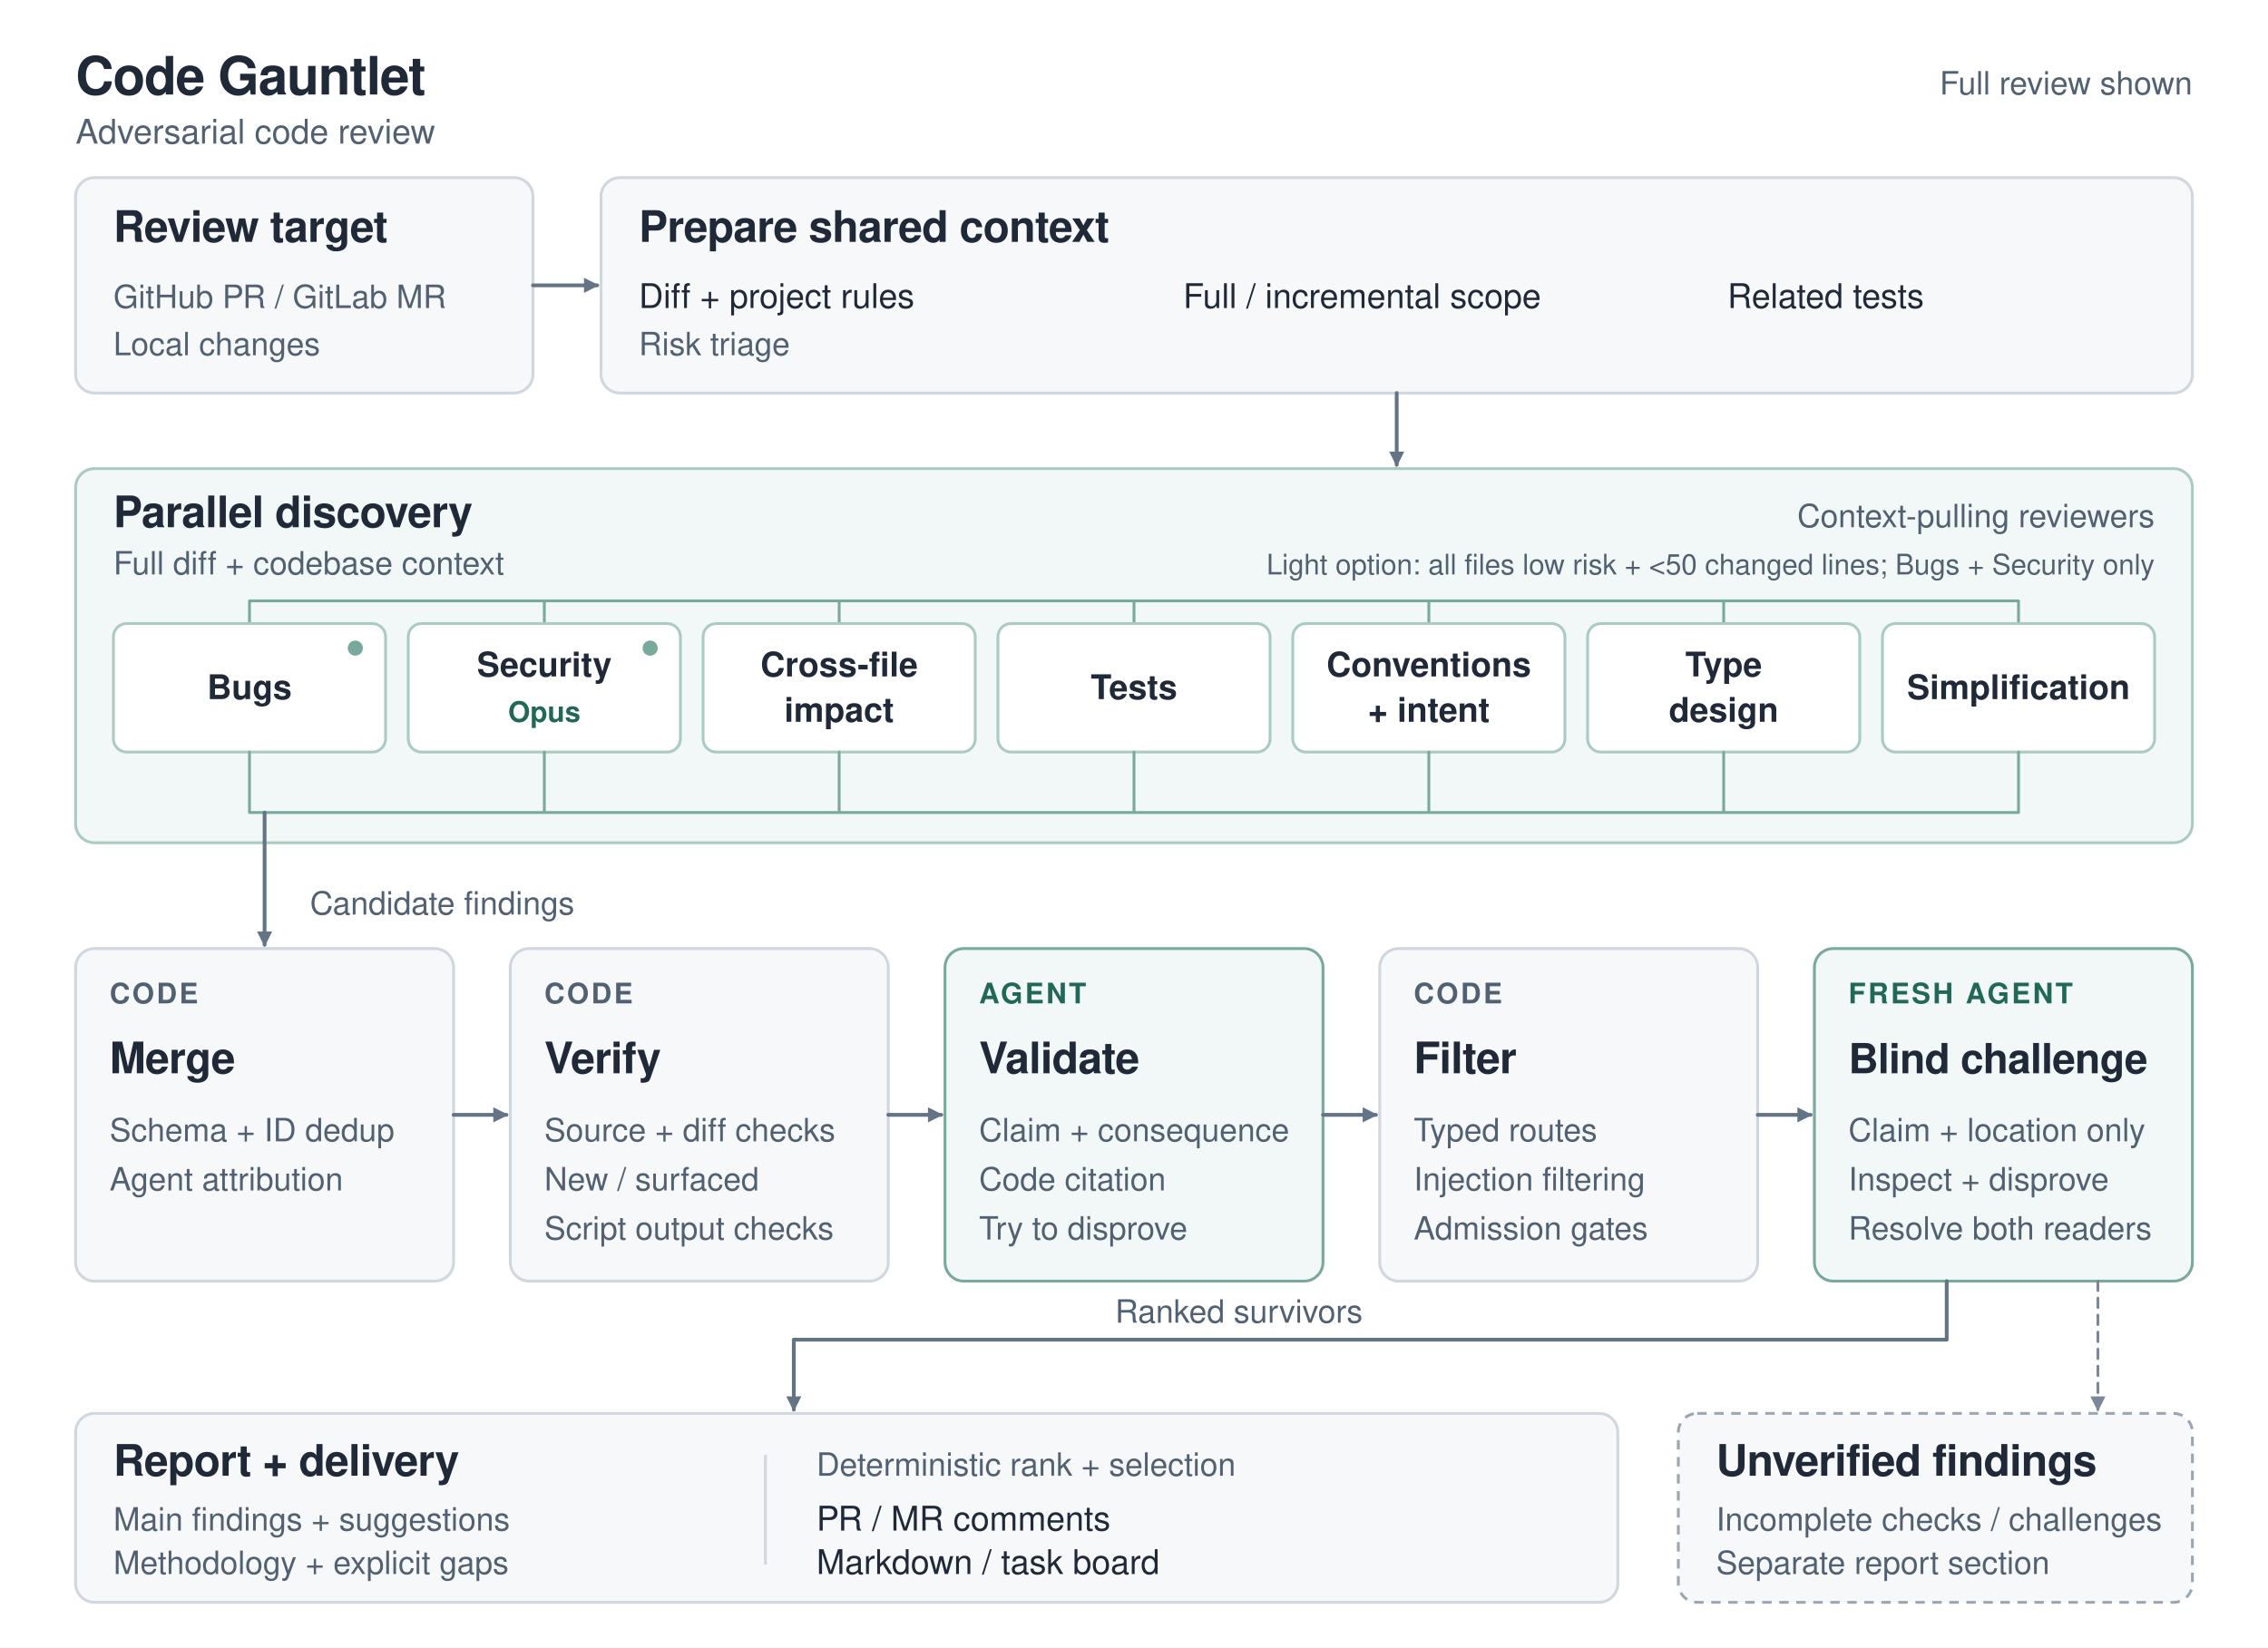
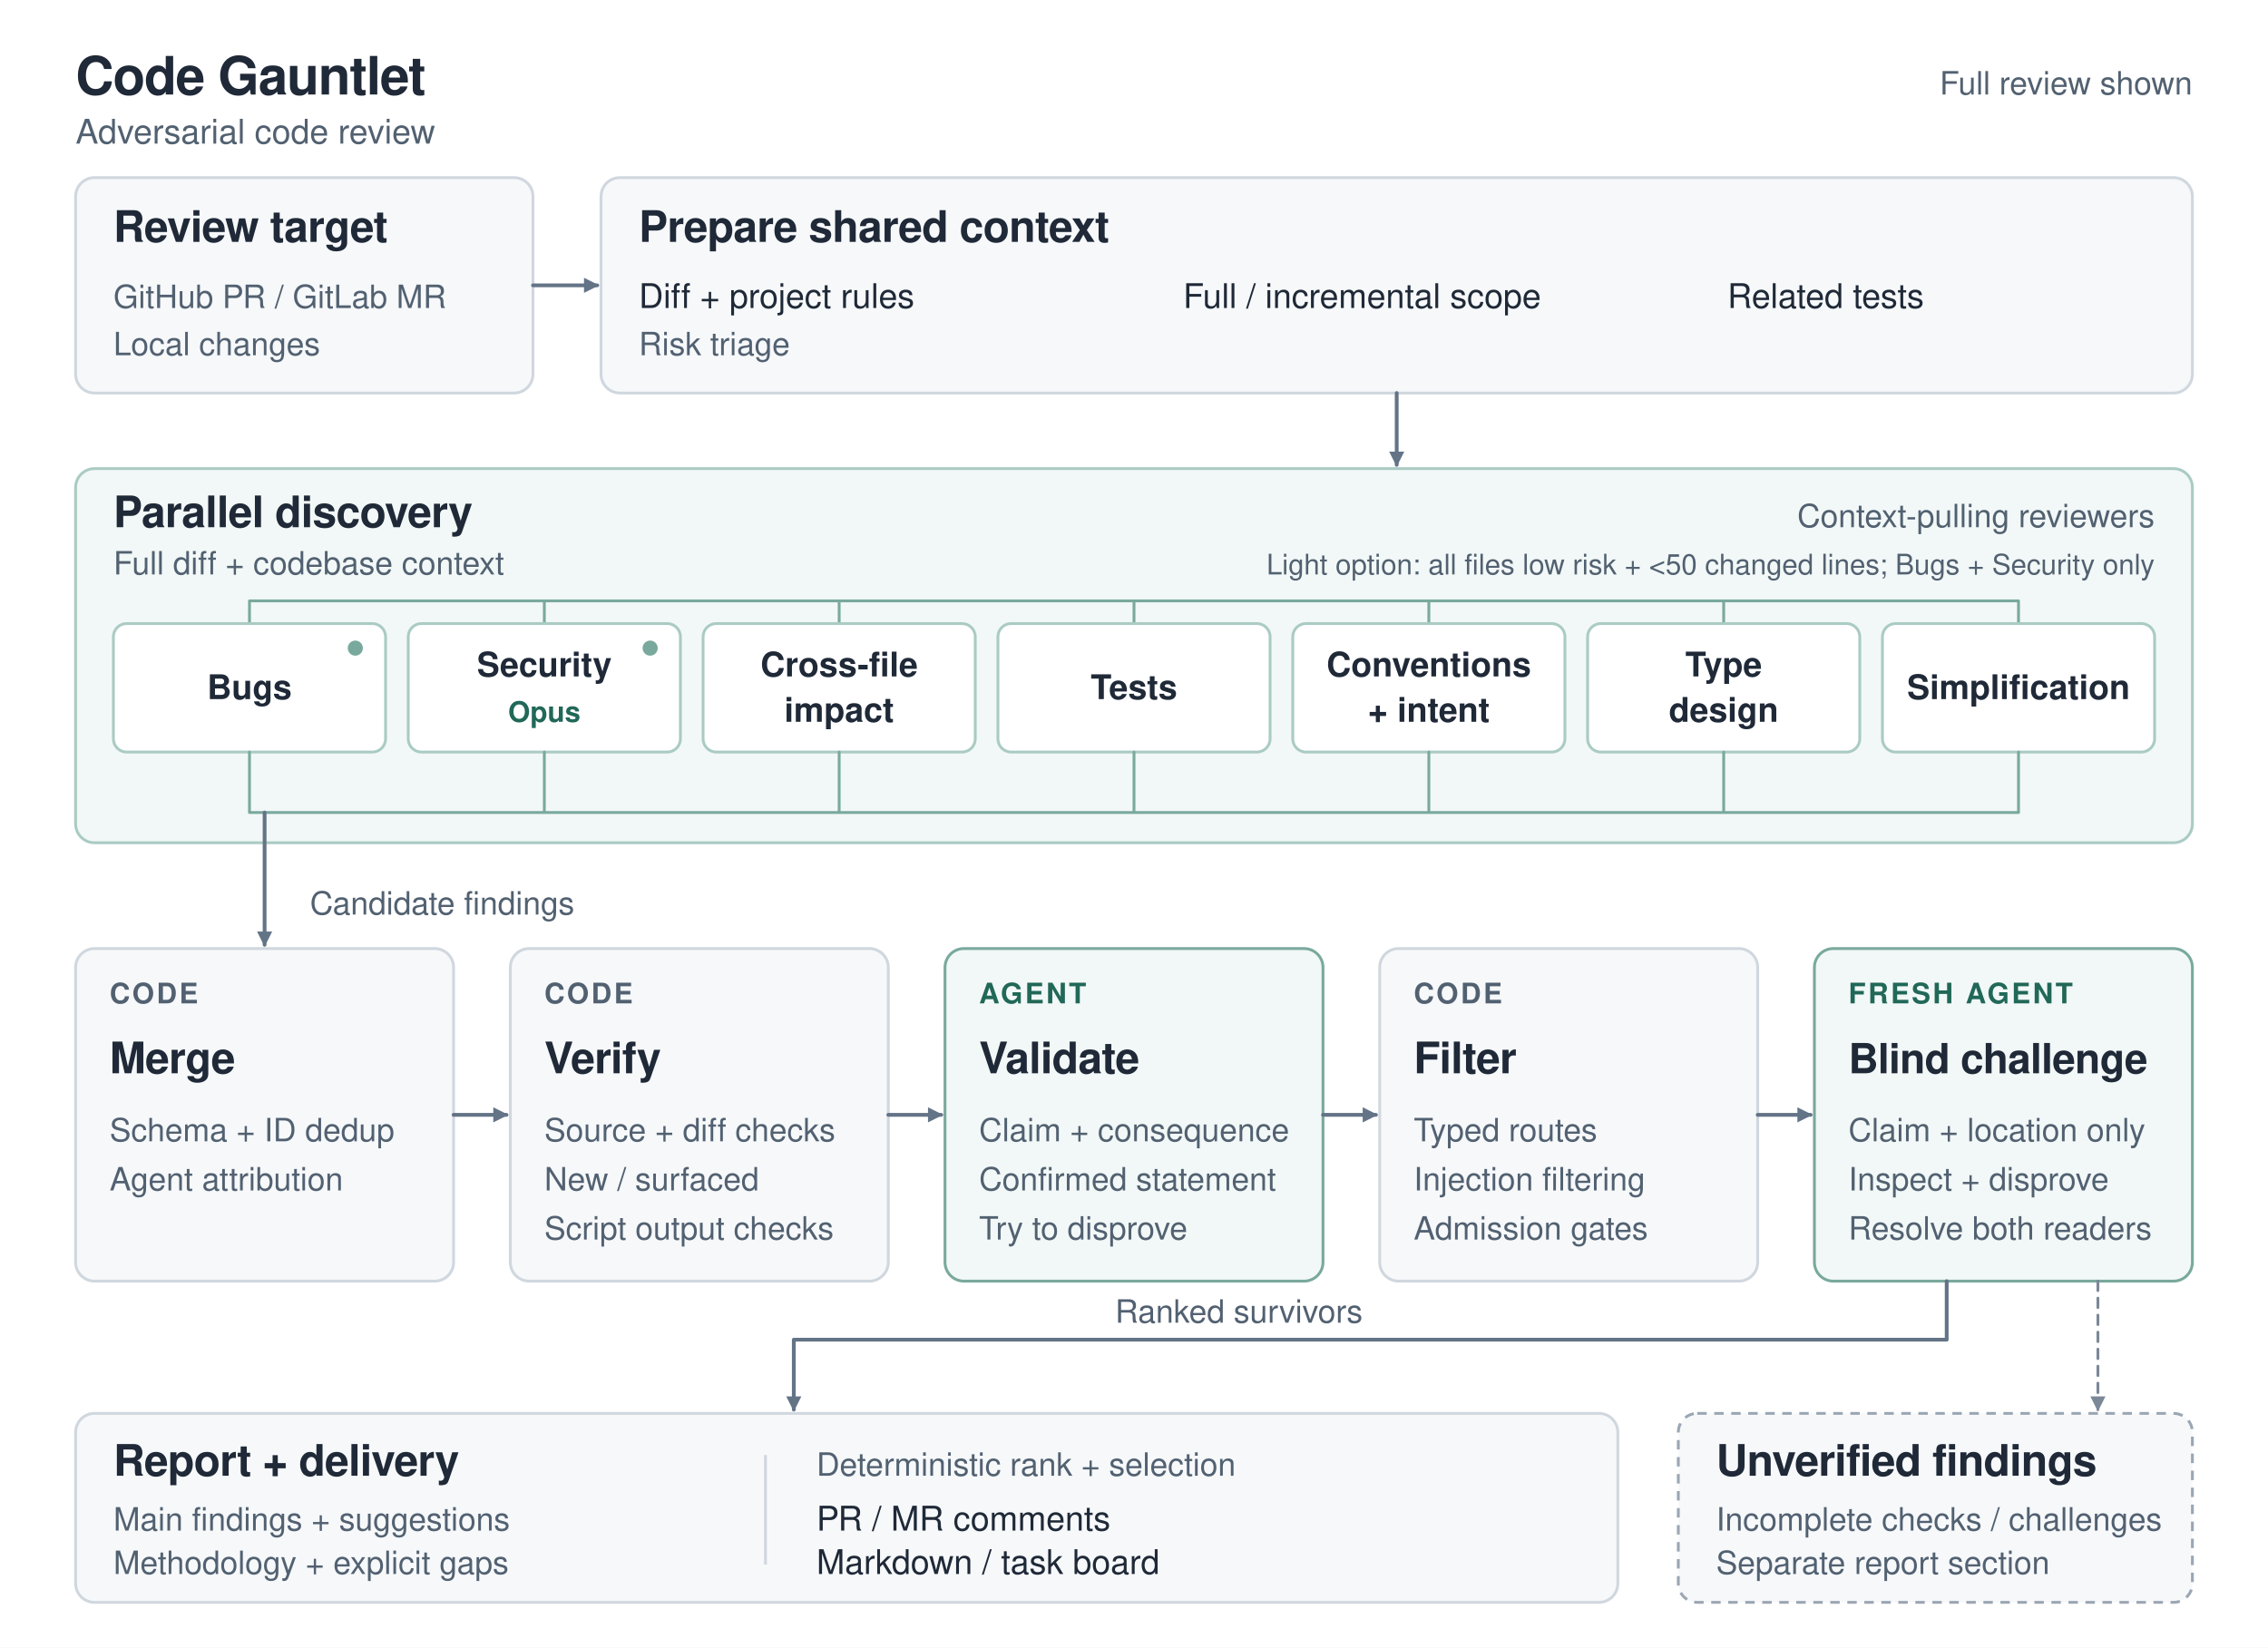
<svg xmlns="http://www.w3.org/2000/svg" width="1200" height="872" viewBox="0 0 1200 872" role="img" aria-labelledby="pipeline-title pipeline-desc">
  <defs>
    <style>
      text { font-family: -apple-system, BlinkMacSystemFont, "Segoe UI", Helvetica, Arial, sans-serif; font-size: 18px; fill: #1f2937; }
      .page { fill: #ffffff; }
      .panel { fill: #f6f8fa; stroke: #d0d7de; stroke-width: 1.5; }
      .agent-panel { fill: #f2f8f7; stroke: #aacbc3; stroke-width: 1.5; }
      .agent-node { fill: #ffffff; stroke: #aacbc3; stroke-width: 1.5; }
      .agent-stage { fill: #f2f8f7; stroke: #79a99d; stroke-width: 1.5; }
      .unverified-panel { fill: #f6f8fa; stroke: #9ba6b3; stroke-width: 1.5; stroke-dasharray: 5 4; }
      .title { font-size: 28px; font-weight: 650; letter-spacing: -0.5px; }
      .section { font-size: 23px; font-weight: 650; letter-spacing: -0.3px; }
      .stage-title { font-size: 23px; font-weight: 650; letter-spacing: -0.3px; }
      .challenge-title { font-size: 22px; font-weight: 650; letter-spacing: -0.3px; }
      .reviewer { font-size: 18px; font-weight: 600; text-anchor: middle; }
      .detail { font-size: 17px; fill: #526171; }
      .light-note { font-size: 15px; fill: #526171; }
      .light-mark { fill: #79a99d; }
      .muted { fill: #526171; }
      .kind { font-size: 15px; font-weight: 650; letter-spacing: 1.2px; fill: #526171; }
      .agent-kind { font-size: 15px; font-weight: 650; letter-spacing: 1.2px; fill: #216858; }
      .model { font-size: 15px; font-weight: 600; text-anchor: middle; fill: #216858; }
      .flow { fill: none; stroke: #647487; stroke-width: 2; stroke-linecap: round; stroke-linejoin: round; }
      .fan { fill: none; stroke: #79a99d; stroke-width: 1.5; stroke-linecap: round; stroke-linejoin: round; }
      .skipped { fill: none; stroke: #7b8898; stroke-width: 1.5; stroke-dasharray: 5 4; stroke-linecap: round; stroke-linejoin: round; }
      .divider { stroke: #d0d7de; stroke-width: 1.5; }
      .arrow { fill: #647487; }
      .skip-arrow { fill: #7b8898; }
    </style>
    <marker id="arrow" viewBox="0 0 8 8" refX="7" refY="4" markerWidth="8" markerHeight="8" markerUnits="userSpaceOnUse" orient="auto">
      <path class="arrow" d="M0 0 L8 4 L0 8 Z" />
    </marker>
    <marker id="skip-arrow" viewBox="0 0 8 8" refX="7" refY="4" markerWidth="8" markerHeight="8" markerUnits="userSpaceOnUse" orient="auto">
      <path class="skip-arrow" d="M0 0 L8 4 L0 8 Z" />
    </marker>
  </defs>
  <rect class="page" width="1200" height="872" />
  <text class="title" x="40" y="50">Code Gauntlet</text>
  <text class="muted" x="40" y="76">Adversarial code review</text>
  <text class="detail" x="1160" y="50" text-anchor="end">Full review shown</text>
  <rect class="panel" x="40" y="94" width="242" height="114" rx="10" />
  <text class="section" x="60" y="128">Review target</text>
  <text class="detail" x="60" y="163">GitHub PR / GitLab MR</text>
  <text class="detail" x="60" y="188">Local changes</text>
  <path class="flow" d="M282 151 H316" marker-end="url(#arrow)" />
  <rect class="panel" x="318" y="94" width="842" height="114" rx="10" />
  <text class="section" x="338" y="128">Prepare shared context</text>
  <text x="338" y="163">Diff + project rules</text>
  <text class="detail" x="338" y="188">Risk triage</text>
  <text x="626" y="163">Full / incremental scope</text>
  <text x="914" y="163">Related tests</text>
  <path class="flow" d="M739 208 V246" marker-end="url(#arrow)" />
  <rect class="agent-panel" x="40" y="248" width="1120" height="198" rx="10" />
  <text class="section" x="60" y="279">Parallel discovery</text>
  <text class="detail" x="60" y="304">Full diff + codebase context</text>
  <text class="detail" x="1140" y="279" text-anchor="end">Context-pulling reviewers</text>
  <text class="light-note" x="1140" y="304" text-anchor="end">Light option: all files low risk + &lt;50 changed lines; Bugs + Security only</text>
  <path class="fan" d="M132 330 V318 H1068 V330 M288 318 V330 M444 318 V330 M600 318 V330 M756 318 V330 M912 318 V330" />
  <rect class="agent-node" x="60" y="330" width="144" height="68" rx="7" />
  <circle class="light-mark" cx="188" cy="343" r="4" />
  <text class="reviewer" x="132" y="370">Bugs</text>
  <rect class="agent-node" x="216" y="330" width="144" height="68" rx="7" />
  <circle class="light-mark" cx="344" cy="343" r="4" />
  <text class="reviewer" x="288" y="358">Security</text>
  <text class="model" x="288" y="382">Opus</text>
  <rect class="agent-node" x="372" y="330" width="144" height="68" rx="7" />
  <text class="reviewer" x="444" y="358">Cross-file</text>
  <text class="reviewer" x="444" y="382">impact</text>
  <rect class="agent-node" x="528" y="330" width="144" height="68" rx="7" />
  <text class="reviewer" x="600" y="370">Tests</text>
  <rect class="agent-node" x="684" y="330" width="144" height="68" rx="7" />
  <text class="reviewer" x="756" y="358">Conventions</text>
  <text class="reviewer" x="756" y="382">+ intent</text>
  <rect class="agent-node" x="840" y="330" width="144" height="68" rx="7" />
  <text class="reviewer" x="912" y="358">Type</text>
  <text class="reviewer" x="912" y="382">design</text>
  <rect class="agent-node" x="996" y="330" width="144" height="68" rx="7" />
  <text class="reviewer" x="1068" y="370">Simplification</text>
  <path class="fan" d="M132 398 V430 H1068 V398 M288 398 V430 M444 398 V430 M600 398 V430 M756 398 V430 M912 398 V430" />
  <path class="flow" d="M140 430 V500" marker-end="url(#arrow)" />
  <text class="detail" x="164" y="484">Candidate findings</text>
  <rect class="panel" x="40" y="502" width="200" height="176" rx="10" />
  <text class="kind" x="58" y="531">CODE</text>
  <text class="stage-title" x="58" y="568">Merge</text>
  <text class="detail" x="58" y="604">Schema + ID dedup</text>
  <text class="detail" x="58" y="630">Agent attribution</text>
  <path class="flow" d="M240 590 H268" marker-end="url(#arrow)" />
  <rect class="panel" x="270" y="502" width="200" height="176" rx="10" />
  <text class="kind" x="288" y="531">CODE</text>
  <text class="stage-title" x="288" y="568">Verify</text>
  <text class="detail" x="288" y="604">Source + diff checks</text>
  <text class="detail" x="288" y="630">New / surfaced</text>
  <text class="detail" x="288" y="656">Script output checks</text>
  <path class="flow" d="M470 590 H498" marker-end="url(#arrow)" />
  <rect class="agent-stage" x="500" y="502" width="200" height="176" rx="10" />
  <text class="agent-kind" x="518" y="531">AGENT</text>
  <text class="stage-title" x="518" y="568">Validate</text>
  <text class="detail" x="518" y="604">Claim + consequence</text>
-   <text class="detail" x="518" y="630">Code citation</text>
+   <text class="detail" x="518" y="630">Confirmed statement</text>
  <text class="detail" x="518" y="656">Try to disprove</text>
  <path class="flow" d="M700 590 H728" marker-end="url(#arrow)" />
  <rect class="panel" x="730" y="502" width="200" height="176" rx="10" />
  <text class="kind" x="748" y="531">CODE</text>
  <text class="stage-title" x="748" y="568">Filter</text>
  <text class="detail" x="748" y="604">Typed routes</text>
  <text class="detail" x="748" y="630">Injection filtering</text>
  <text class="detail" x="748" y="656">Admission gates</text>
  <path class="flow" d="M930 590 H958" marker-end="url(#arrow)" />
  <rect class="agent-stage" x="960" y="502" width="200" height="176" rx="10" />
  <text class="agent-kind" x="978" y="531">FRESH AGENT</text>
  <text class="challenge-title" x="978" y="568">Blind challenge</text>
  <text class="detail" x="978" y="604">Claim + location only</text>
  <text class="detail" x="978" y="630">Inspect + disprove</text>
  <text class="detail" x="978" y="656">Resolve both readers</text>
  <path class="flow" d="M1030 678 V709 H420 V746" marker-end="url(#arrow)" />
  <text class="detail" x="590" y="700">Ranked survivors</text>
  <path class="skipped" d="M1110 678 V746" marker-end="url(#skip-arrow)" />
  <rect class="panel" x="40" y="748" width="816" height="100" rx="10" />
  <text class="section" x="60" y="781">Report + delivery</text>
  <text class="detail" x="60" y="810">Main findings + suggestions</text>
  <text class="detail" x="60" y="833">Methodology + explicit gaps</text>
  <line class="divider" x1="405" y1="770" x2="405" y2="828" />
  <text class="detail" x="432" y="781">Deterministic rank + selection</text>
  <text x="432" y="810">PR / MR comments</text>
  <text x="432" y="833">Markdown / task board</text>
  <rect class="unverified-panel" x="888" y="748" width="272" height="100" rx="10" />
  <text class="section" x="908" y="781">Unverified findings</text>
  <text class="detail" x="908" y="810">Incomplete checks / challenges</text>
  <text class="detail" x="908" y="833">Separate report section</text>
</svg>
